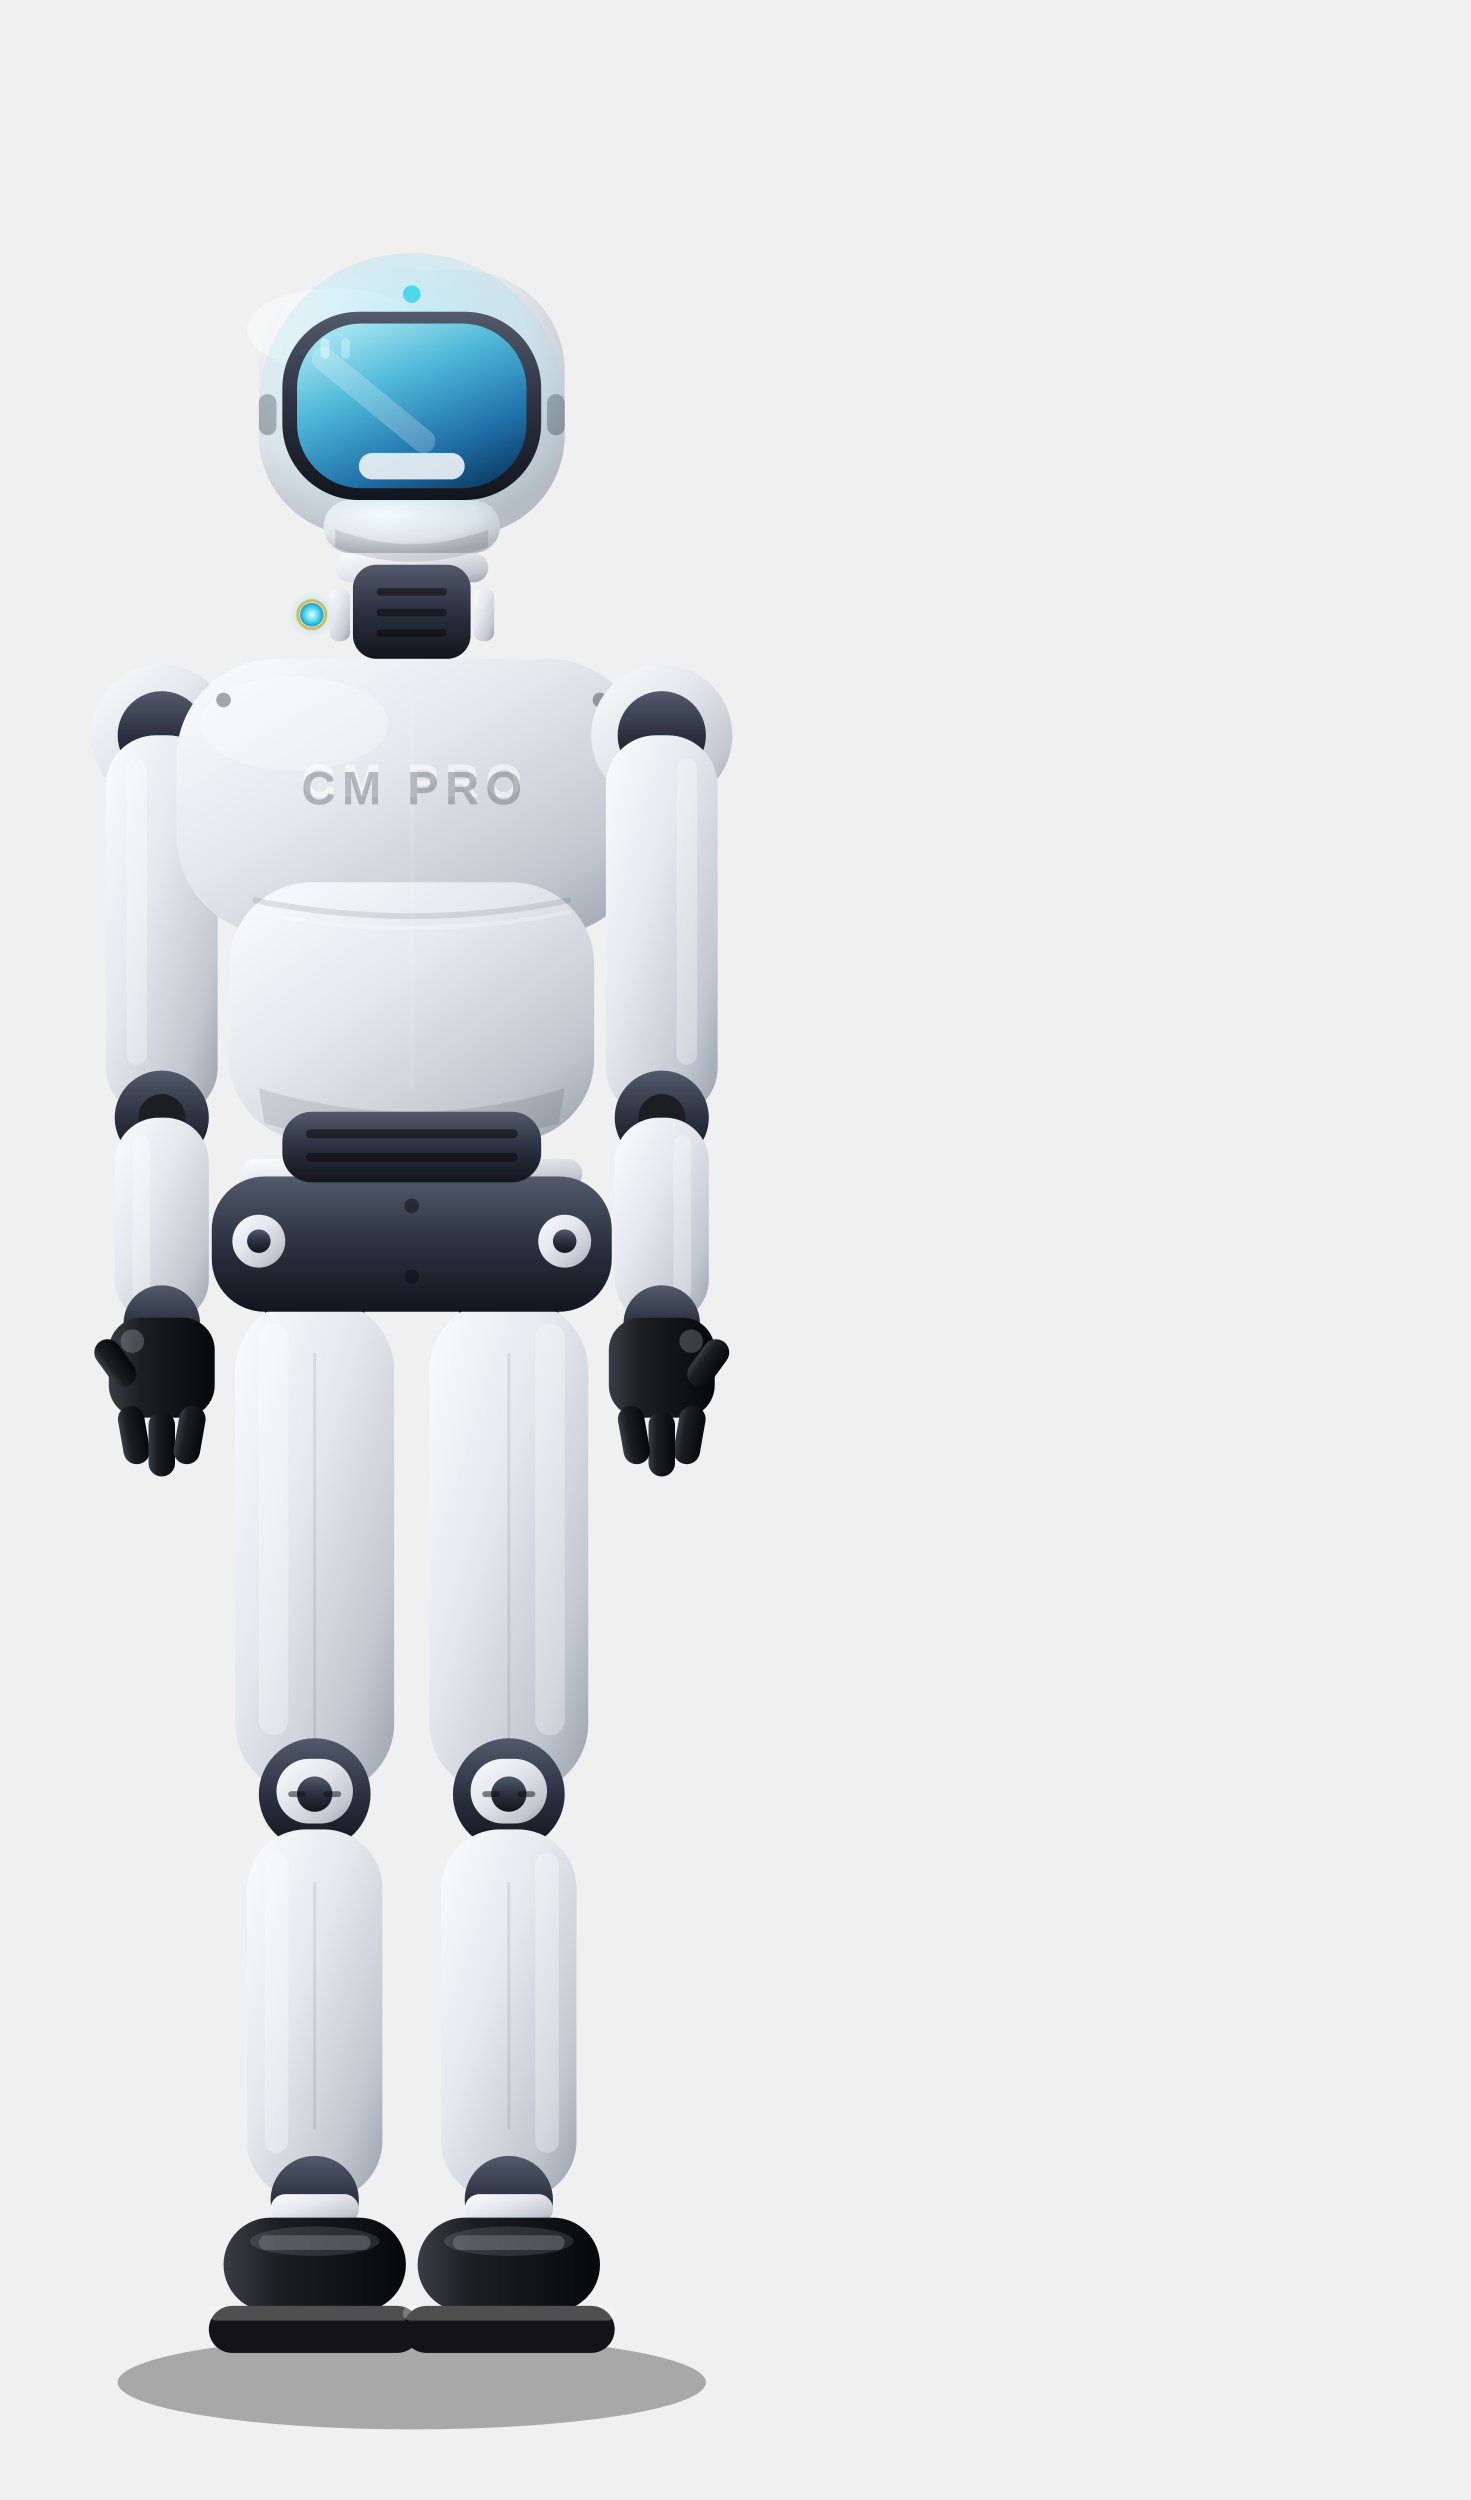
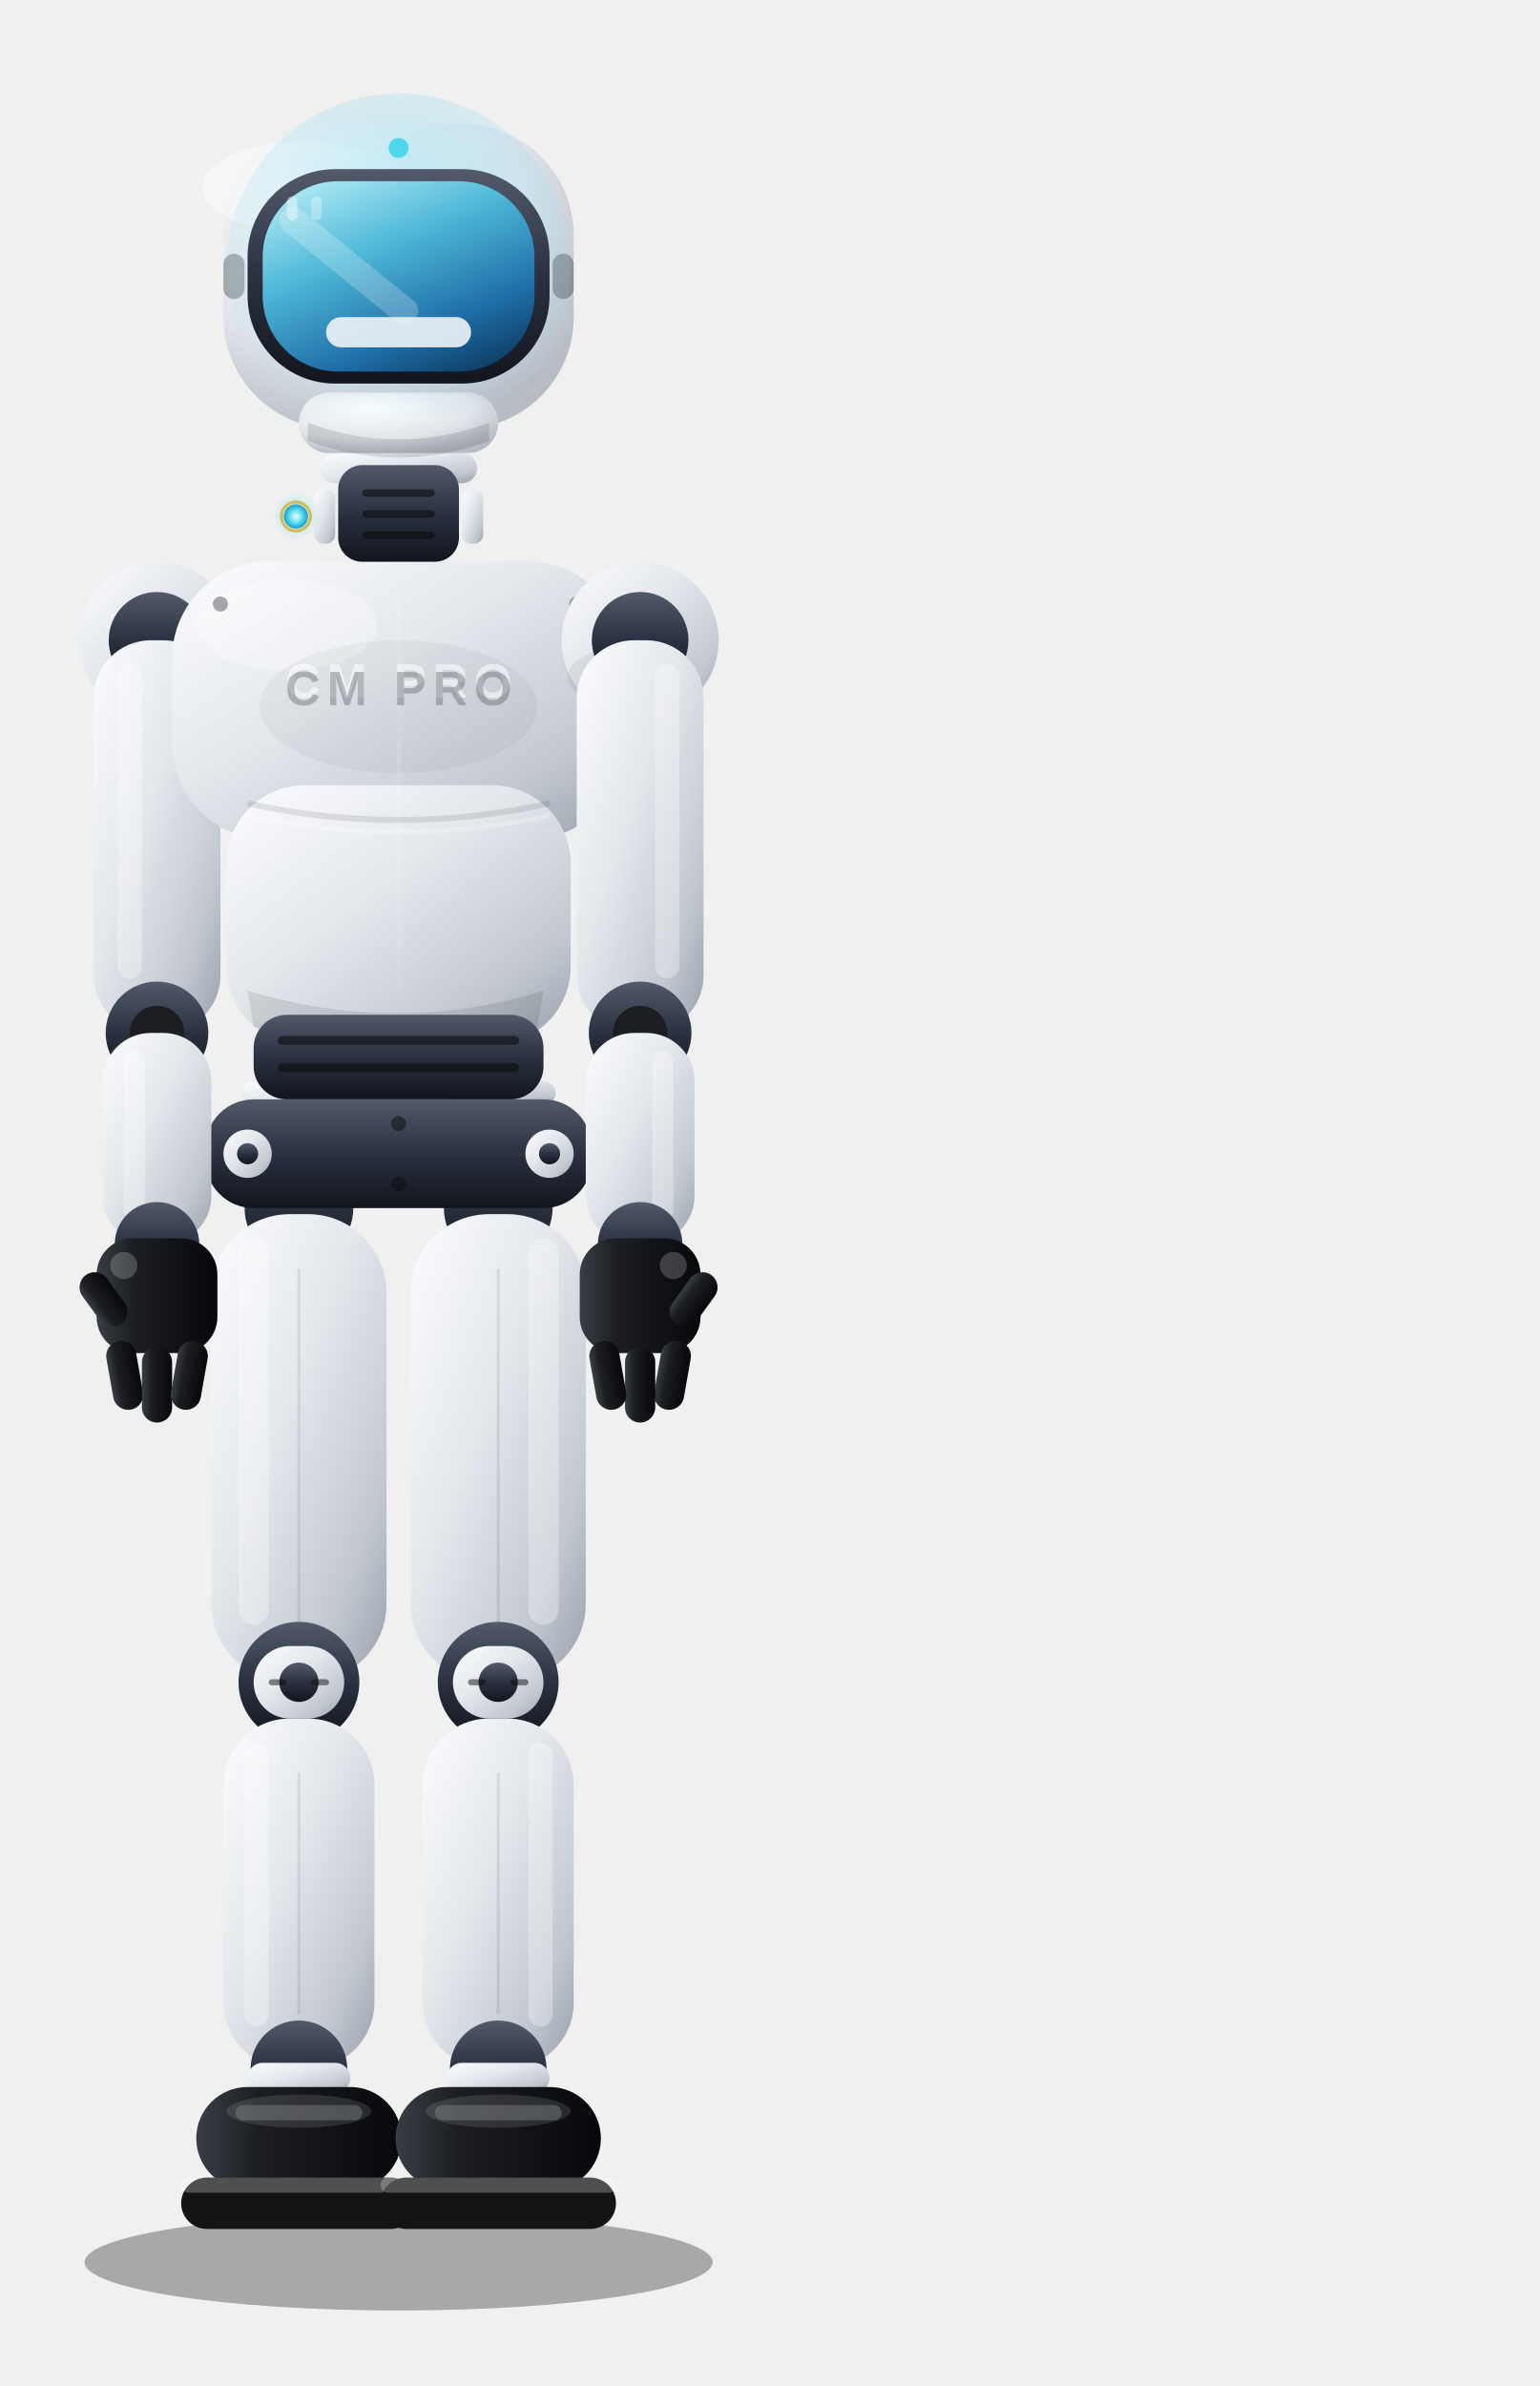
- <svg xmlns="http://www.w3.org/2000/svg" viewBox="100 -50 500 850" width="500" height="850">
+ <svg xmlns="http://www.w3.org/2000/svg" viewBox="108 -12 510 790" width="100%" height="100%">
  <defs>
    <radialGradient id="headShellGrad" cx="36%" cy="26%" r="78%">
      <stop offset="0%" stop-color="#ffffff" />
      <stop offset="65%" stop-color="#e2e5ea" />
      <stop offset="100%" stop-color="#b7bcc4" />
    </radialGradient>
    <linearGradient id="bodyGrad" x1="0%" y1="0%" x2="100%" y2="100%">
      <stop offset="0%" stop-color="#fbfcfe" />
      <stop offset="42%" stop-color="#e4e7ec" />
      <stop offset="78%" stop-color="#c3c8d0" />
      <stop offset="100%" stop-color="#98a0ab" />
    </linearGradient>
    <linearGradient id="jointGrad" x1="0%" y1="0%" x2="0%" y2="100%">
      <stop offset="0%" stop-color="#525a6b" />
      <stop offset="50%" stop-color="#2b3140" />
      <stop offset="100%" stop-color="#12151d" />
    </linearGradient>
    <linearGradient id="visorGrad" x1="20%" y1="0%" x2="80%" y2="100%">
      <stop offset="0%" stop-color="#a9e6f2" />
      <stop offset="35%" stop-color="#4fb8d8" />
      <stop offset="75%" stop-color="#1f6fa8" />
      <stop offset="100%" stop-color="#0e3f68" />
    </linearGradient>
    <radialGradient id="visorHalo" cx="50%" cy="35%" r="65%">
      <stop offset="0%" stop-color="#7fd8ef" stop-opacity="0.5" />
      <stop offset="70%" stop-color="#7fd8ef" stop-opacity="0.15" />
      <stop offset="100%" stop-color="#7fd8ef" stop-opacity="0" />
    </radialGradient>
    <linearGradient id="blackLimbs" x1="0%" y1="0%" x2="100%" y2="0%">
      <stop offset="0%" stop-color="#3a3d44" />
      <stop offset="30%" stop-color="#1c1e22" />
      <stop offset="100%" stop-color="#07080a" />
    </linearGradient>
    <radialGradient id="statusCore" cx="50%" cy="50%" r="50%">
      <stop offset="0%" stop-color="#eafeff" />
      <stop offset="60%" stop-color="#4fd8ec" />
      <stop offset="100%" stop-color="#1c9cbf" />
    </radialGradient>
    <radialGradient id="statusGlow" cx="50%" cy="50%" r="50%">
      <stop offset="0%" stop-color="#4fd8ec" stop-opacity="0.55" />
      <stop offset="60%" stop-color="#4fd8ec" stop-opacity="0.2" />
      <stop offset="100%" stop-color="#4fd8ec" stop-opacity="0" />
    </radialGradient>
    <style>

      /* ============ ANIMATION KEYFRAMES ============
-          None of these animate `filter`. Amplitudes are kept small
-          throughout so nothing visibly separates at a joint seam, and
-          the wave's shoulder swing raises the arm diagonally (forearm rises
-          to roughly head height) rather than a full overhead swing —
-          natural-looking and far cheaper on canvas space. */
+          None of these animate `filter`. Idle amplitudes stay small so
+          nothing visibly separates at a joint seam; the wave's elbow
+          bend is deliberately larger than idle amplitudes so the arm
+          reads as a jointed limb rather than one straight segment when
+          raised. */

      @keyframes float-body {
        0%, 100% { transform: translateY(0px); }
-         50%      { transform: translateY(-5px); }
+         50%      { transform: translateY(-4px); }
      }
      @keyframes idle-head-look {
        0%, 100% { transform: rotate(-3deg); }
        30%      { transform: rotate(2deg); }
        60%      { transform: rotate(4deg); }
        80%      { transform: rotate(-1deg); }
      }
      @keyframes visor-blink {
        0%, 90%, 100% { opacity: 1; }
        94% { opacity: 0.5; }
        97% { opacity: 1; }
      }
      @keyframes neck-status-pulse {
        0%, 100% { opacity: 0.9; transform: scale(1); }
        50%      { opacity: 0.45; transform: scale(1.2); }
      }
      @keyframes right-arm-greet-cycle {
-         /* Rests hanging at the side for most of the cycle, then raises
-            diagonally up-and-out to roughly head height (like a real
-            wave — NOT a full 90deg horizontal reach, which pushed the
-            hand far off to the side and needed a much wider canvas for
-            no visual benefit), then returns. */
+         /* Rests hanging at the side for most of the cycle, then the
+            shoulder raises the upper arm out to the side — a smaller
+            swing than a straight-arm wave needs, because the elbow
+            (below) folds the forearm back up toward the head rather
+            than the whole arm extending straight out. That combination
+            reads as a natural bent-elbow wave AND needs much less
+            canvas than swinging one straight segment through the same
+            arc would. */
        0%, 55%  { transform: rotate(0deg); }
-         66%      { transform: rotate(-132deg); }
-         84%      { transform: rotate(-132deg); }
+         66%      { transform: rotate(-78deg); }
+         84%      { transform: rotate(-78deg); }
        100%     { transform: rotate(0deg); }
      }
      @keyframes right-forearm-wag-cycle {
-         0%, 60%   { transform: rotate(0deg); }
-         66%       { transform: rotate(-26deg); }
-         71%       { transform: rotate(-6deg); }
-         76%       { transform: rotate(-28deg); }
-         81%       { transform: rotate(-6deg); }
-         86%       { transform: rotate(-20deg); }
-         92%, 100% { transform: rotate(0deg); }
+         /* Folds sharply at the elbow once the upper arm is raised and
+            HOLDS the fold steady (no oscillation — the actual "waving"
+            motion comes entirely from the wrist/hand flutter below, not
+            from swinging the elbow back and forth). Its 0/66/84/100%
+            breakpoints deliberately MATCH right-arm-greet-cycle's own —
+            an earlier version returned the elbow to straight on a
+            shorter/different window than the shoulder's return, which
+            (measured empirically) briefly recreated a near-straight arm
+            at a still-raised shoulder angle every cycle, right when the
+            wave was lowering, no matter how the peak angles themselves
+            were tuned. Keeping both animations on identical timing
+            windows is what actually fixed it. */
+         0%, 55%  { transform: rotate(0deg); }
+         66%, 84% { transform: rotate(-50deg); }
+         100%     { transform: rotate(0deg); }
      }
      @keyframes right-hand-flutter-cycle {
-         0%, 62%   { transform: rotate(0deg); }
-         68%       { transform: rotate(12deg); }
-         74%       { transform: rotate(-9deg); }
-         80%       { transform: rotate(12deg); }
+         0%, 55%   { transform: rotate(0deg); }
+         68%       { transform: rotate(14deg); }
+         74%       { transform: rotate(-10deg); }
+         80%       { transform: rotate(14deg); }
        88%, 100% { transform: rotate(0deg); }
      }
      @keyframes idle-arm-sway {
        0%, 100% { transform: rotate(0deg); }
        25%      { transform: rotate(-2.5deg); }
        50%      { transform: rotate(1deg); }
        75%      { transform: rotate(-1.5deg); }
      }
      @keyframes idle-hand-flex {
        0%, 100% { transform: rotate(0deg) scale(1); }
        50%      { transform: rotate(5deg) scale(1.04); }
      }
      @keyframes idle-foot-rock {
+         /* Feet stay close to stable — this is deliberately smaller
+            than the other idle amplitudes. */
        0%, 100% { transform: rotate(0deg); }
-         50%      { transform: rotate(2.5deg); }
+         50%      { transform: rotate(1.5deg); }
      }
      @keyframes floor-shadow {
        0%, 100% { transform: scale(1); opacity: 0.3; }
-         50%      { transform: scale(0.95); opacity: 0.23; }
+         50%      { transform: scale(0.96); opacity: 0.24; }
      }

      /* ============ ANIMATION ASSIGNMENTS ============
         transform-origin values match each part's actual joint/pivot
         point in the markup below — if you move a part, update the
         matching transform-origin here too. */

-       .anim-body { animation: float-body 4s ease-in-out infinite; transform-origin: 240px 760px; }
+       .anim-body { animation: float-body 4s ease-in-out infinite; transform-origin: 240px 737px; }
      .anim-head { animation: idle-head-look 5.5s ease-in-out infinite; transform-origin: 240px 168px; }
      .anim-visor { animation: visor-blink 4.5s ease-in-out infinite; }
      .anim-neck-status { animation: neck-status-pulse 2.4s ease-in-out infinite; transform-origin: center; }

-       .anim-right-arm { animation: right-arm-greet-cycle 7s ease-in-out infinite; transform-origin: 325px 200px; }
-       .anim-right-forearm { animation: right-forearm-wag-cycle 7s ease-in-out infinite; transform-origin: 325px 330px; }
-       .anim-right-hand { animation: right-hand-flutter-cycle 7s ease-in-out infinite; transform-origin: 325px 400px; }
- 
-       .anim-left-arm { animation: idle-arm-sway 3.4s ease-in-out infinite; transform-origin: 155px 200px; }
-       .anim-left-hand-flex { animation: idle-hand-flex 2.2s ease-in-out infinite; transform-origin: 155px 415px; }
-       .anim-right-hand-flex { animation: idle-hand-flex 2.4s ease-in-out infinite 0.4s; transform-origin: 325px 415px; }
- 
-       .anim-foot-left { animation: idle-foot-rock 2.8s ease-in-out infinite; transform-origin: 207px 698px; }
-       .anim-foot-right { animation: idle-foot-rock 2.8s ease-in-out infinite 1.4s; transform-origin: 273px 698px; }
- 
-       .anim-shadow { animation: floor-shadow 4s ease-in-out infinite; transform-origin: 240px 760px; }
+       .anim-right-arm { animation: right-arm-greet-cycle 7s ease-in-out infinite; transform-origin: 320px 200px; }
+       .anim-right-forearm { animation: right-forearm-wag-cycle 7s ease-in-out infinite; transform-origin: 320px 330px; }
+       .anim-right-hand { animation: right-hand-flutter-cycle 7s ease-in-out infinite; transform-origin: 320px 400px; }
+ 
+       .anim-left-arm { animation: idle-arm-sway 3.4s ease-in-out infinite; transform-origin: 160px 200px; }
+       .anim-left-hand-flex { animation: idle-hand-flex 2.2s ease-in-out infinite; transform-origin: 160px 417px; }
+       .anim-right-hand-flex { animation: idle-hand-flex 2.4s ease-in-out infinite 0.4s; transform-origin: 320px 417px; }
+ 
+       .anim-foot-left { animation: idle-foot-rock 2.8s ease-in-out infinite; transform-origin: 207px 673px; }
+       .anim-foot-right { animation: idle-foot-rock 2.8s ease-in-out infinite 1.4s; transform-origin: 273px 673px; }
+ 
+       .anim-shadow { animation: floor-shadow 4s ease-in-out infinite; transform-origin: 240px 737px; }
    </style>
  </defs>
  <g id="cm-pro-robot">
    <g id="shadow">
-       <ellipse class="anim-shadow" cx="240" cy="760" rx="100" ry="16" fill="#000000" opacity="0.3" />
+       <ellipse class="anim-shadow" cx="240" cy="737" rx="104" ry="16" fill="#000000" opacity="0.3" />
    </g>
    <g id="body" class="anim-body">
      <g id="left-leg">
-         <circle id="left-hip-joint" cx="207" cy="390" r="18" fill="url(#jointGrad)" />
-         <rect id="left-thigh" x="180" y="392" width="54" height="168" rx="24" fill="url(#bodyGrad)" />
-         <rect x="188" y="400" width="10" height="140" rx="5" fill="#ffffff" opacity="0.3" />
-         <path d="M 207 410 L 207 550" stroke="#000000" stroke-width="1" opacity="0.08" />
+         <circle id="left-hip-joint" cx="207" cy="388" r="18" fill="url(#jointGrad)" />
+         <rect id="left-thigh" x="178" y="390" width="58" height="155" rx="26" fill="url(#bodyGrad)" />
+         <rect x="187" y="398" width="10" height="128" rx="5" fill="#ffffff" opacity="0.3" />
+         <path d="M 207 408 L 207 536" stroke="#000000" stroke-width="1" opacity="0.08" />
        <g id="left-knee">
-           <circle cx="207" cy="560" r="19" fill="url(#jointGrad)" />
-           <rect x="194" y="548" width="26" height="22" rx="11" fill="url(#bodyGrad)" />
-           <circle cx="207" cy="560" r="6" fill="url(#jointGrad)" />
-           <rect x="198" y="559" width="6" height="2" rx="1" fill="#0b0c0e" opacity="0.5" />
-           <rect x="210" y="559" width="6" height="2" rx="1" fill="#0b0c0e" opacity="0.5" />
-         </g>
-         <rect id="left-shin" x="184" y="572" width="46" height="126" rx="20" fill="url(#bodyGrad)" />
-         <rect x="190" y="580" width="8" height="102" rx="4" fill="#ffffff" opacity="0.3" />
-         <path d="M 207 590 L 207 674" stroke="#000000" stroke-width="1" opacity="0.08" />
-         <circle id="left-ankle" cx="207" cy="698" r="15" fill="url(#jointGrad)" />
+           <circle cx="207" cy="545" r="20" fill="url(#jointGrad)" />
+           <rect x="192" y="533" width="30" height="24" rx="12" fill="url(#bodyGrad)" />
+           <circle cx="207" cy="545" r="6.5" fill="url(#jointGrad)" />
+           <rect x="197" y="544" width="6" height="2" rx="1" fill="#0b0c0e" opacity="0.5" />
+           <rect x="211" y="544" width="6" height="2" rx="1" fill="#0b0c0e" opacity="0.5" />
+         </g>
+         <rect id="left-shin" x="182" y="557" width="50" height="116" rx="22" fill="url(#bodyGrad)" />
+         <rect x="189" y="565" width="8" height="94" rx="4" fill="#ffffff" opacity="0.3" />
+         <path d="M 207 575 L 207 655" stroke="#000000" stroke-width="1" opacity="0.08" />
+         <circle id="left-ankle" cx="207" cy="673" r="16" fill="url(#jointGrad)" />
        <g id="left-foot" class="anim-foot-left">
-           <rect x="192" y="696" width="30" height="10" rx="5" fill="url(#bodyGrad)" />
-           <rect x="176" y="704" width="62" height="32" rx="16" fill="url(#blackLimbs)" />
-           <rect x="188" y="710" width="38" height="5" rx="2.5" fill="#7a7f88" opacity="0.4" />
-           <rect x="171" y="734" width="72" height="16" rx="8" fill="#141416" />
-           <rect x="171" y="734" width="72" height="5" rx="2.5" fill="#ffffff" opacity="0.25" />
-           <ellipse cx="207" cy="712" rx="22" ry="5" fill="#ffffff" opacity="0.12" />
+           <rect x="190" y="671" width="34" height="10" rx="5" fill="url(#bodyGrad)" />
+           <rect x="173" y="679" width="68" height="34" rx="17" fill="url(#blackLimbs)" />
+           <rect x="186" y="685" width="42" height="5" rx="2.5" fill="#7a7f88" opacity="0.4" />
+           <rect x="168" y="709" width="78" height="17" rx="8.5" fill="#141416" />
+           <rect x="168" y="709" width="78" height="5" rx="2.5" fill="#ffffff" opacity="0.25" />
+           <ellipse cx="207" cy="687" rx="24" ry="5.5" fill="#ffffff" opacity="0.12" />
        </g>
      </g>
      <g id="right-leg">
-         <circle id="right-hip-joint" cx="273" cy="390" r="18" fill="url(#jointGrad)" />
-         <rect id="right-thigh" x="246" y="392" width="54" height="168" rx="24" fill="url(#bodyGrad)" />
-         <rect x="282" y="400" width="10" height="140" rx="5" fill="#ffffff" opacity="0.3" />
-         <path d="M 273 410 L 273 550" stroke="#000000" stroke-width="1" opacity="0.08" />
+         <circle id="right-hip-joint" cx="273" cy="388" r="18" fill="url(#jointGrad)" />
+         <rect id="right-thigh" x="244" y="390" width="58" height="155" rx="26" fill="url(#bodyGrad)" />
+         <rect x="283" y="398" width="10" height="128" rx="5" fill="#ffffff" opacity="0.3" />
+         <path d="M 273 408 L 273 536" stroke="#000000" stroke-width="1" opacity="0.08" />
        <g id="right-knee">
-           <circle cx="273" cy="560" r="19" fill="url(#jointGrad)" />
-           <rect x="260" y="548" width="26" height="22" rx="11" fill="url(#bodyGrad)" />
-           <circle cx="273" cy="560" r="6" fill="url(#jointGrad)" />
-           <rect x="264" y="559" width="6" height="2" rx="1" fill="#0b0c0e" opacity="0.5" />
-           <rect x="276" y="559" width="6" height="2" rx="1" fill="#0b0c0e" opacity="0.5" />
-         </g>
-         <rect id="right-shin" x="250" y="572" width="46" height="126" rx="20" fill="url(#bodyGrad)" />
-         <rect x="282" y="580" width="8" height="102" rx="4" fill="#ffffff" opacity="0.3" />
-         <path d="M 273 590 L 273 674" stroke="#000000" stroke-width="1" opacity="0.08" />
-         <circle id="right-ankle" cx="273" cy="698" r="15" fill="url(#jointGrad)" />
+           <circle cx="273" cy="545" r="20" fill="url(#jointGrad)" />
+           <rect x="258" y="533" width="30" height="24" rx="12" fill="url(#bodyGrad)" />
+           <circle cx="273" cy="545" r="6.5" fill="url(#jointGrad)" />
+           <rect x="263" y="544" width="6" height="2" rx="1" fill="#0b0c0e" opacity="0.5" />
+           <rect x="277" y="544" width="6" height="2" rx="1" fill="#0b0c0e" opacity="0.5" />
+         </g>
+         <rect id="right-shin" x="248" y="557" width="50" height="116" rx="22" fill="url(#bodyGrad)" />
+         <rect x="283" y="565" width="8" height="94" rx="4" fill="#ffffff" opacity="0.3" />
+         <path d="M 273 575 L 273 655" stroke="#000000" stroke-width="1" opacity="0.08" />
+         <circle id="right-ankle" cx="273" cy="673" r="16" fill="url(#jointGrad)" />
        <g id="right-foot" class="anim-foot-right">
-           <rect x="258" y="696" width="30" height="10" rx="5" fill="url(#bodyGrad)" />
-           <rect x="242" y="704" width="62" height="32" rx="16" fill="url(#blackLimbs)" />
-           <rect x="254" y="710" width="38" height="5" rx="2.5" fill="#7a7f88" opacity="0.4" />
-           <rect x="237" y="734" width="72" height="16" rx="8" fill="#141416" />
-           <rect x="237" y="734" width="72" height="5" rx="2.5" fill="#ffffff" opacity="0.25" />
-           <ellipse cx="273" cy="712" rx="22" ry="5" fill="#ffffff" opacity="0.12" />
+           <rect x="256" y="671" width="34" height="10" rx="5" fill="url(#bodyGrad)" />
+           <rect x="239" y="679" width="68" height="34" rx="17" fill="url(#blackLimbs)" />
+           <rect x="252" y="685" width="42" height="5" rx="2.5" fill="#7a7f88" opacity="0.4" />
+           <rect x="234" y="709" width="78" height="17" rx="8.5" fill="#141416" />
+           <rect x="234" y="709" width="78" height="5" rx="2.5" fill="#ffffff" opacity="0.25" />
+           <ellipse cx="273" cy="687" rx="24" ry="5.5" fill="#ffffff" opacity="0.12" />
        </g>
      </g>
      <g id="hip">
-         <rect x="182" y="344" width="116" height="10" rx="5" fill="url(#bodyGrad)" />
-         <rect x="172" y="350" width="136" height="46" rx="18" fill="url(#jointGrad)" />
-         <circle cx="188" cy="372" r="9" fill="url(#bodyGrad)" />
-         <circle cx="188" cy="372" r="4" fill="url(#jointGrad)" />
-         <circle cx="292" cy="372" r="9" fill="url(#bodyGrad)" />
-         <circle cx="292" cy="372" r="4" fill="url(#jointGrad)" />
+         <rect x="188" y="346" width="104" height="8" rx="4" fill="url(#bodyGrad)" />
+         <rect x="176" y="352" width="128" height="36" rx="16" fill="url(#jointGrad)" />
+         <circle cx="190" cy="370" r="8" fill="url(#bodyGrad)" />
+         <circle cx="190" cy="370" r="3.5" fill="url(#jointGrad)" />
+         <circle cx="290" cy="370" r="8" fill="url(#bodyGrad)" />
+         <circle cx="290" cy="370" r="3.5" fill="url(#jointGrad)" />
        <circle cx="240" cy="360" r="2.5" fill="#0b0c0e" opacity="0.5" />
-         <circle cx="240" cy="384" r="2.5" fill="#0b0c0e" opacity="0.5" />
+         <circle cx="240" cy="380" r="2.5" fill="#0b0c0e" opacity="0.5" />
      </g>
      <g id="left-arm" class="anim-left-arm">
-         <circle id="left-shoulder" cx="155" cy="200" r="24" fill="url(#bodyGrad)" />
-         <circle cx="155" cy="200" r="15" fill="url(#jointGrad)" />
-         <rect id="left-upper-arm" x="136" y="200" width="38" height="130" rx="17" fill="url(#bodyGrad)" />
-         <rect x="143" y="208" width="7" height="104" rx="3.5" fill="#ffffff" opacity="0.3" />
+         <circle id="left-shoulder" cx="160" cy="200" r="26" fill="url(#bodyGrad)" />
+         <ellipse cx="164" cy="212" rx="20" ry="10" fill="#000000" opacity="0.06" />
+         <circle cx="160" cy="200" r="16" fill="url(#jointGrad)" />
+         <rect id="left-upper-arm" x="139" y="200" width="42" height="130" rx="19" fill="url(#bodyGrad)" />
+         <rect x="147" y="208" width="8" height="104" rx="4" fill="#ffffff" opacity="0.3" />
        <g id="left-elbow">
-           <circle cx="155" cy="330" r="16" fill="url(#jointGrad)" />
-           <circle cx="155" cy="330" r="8" fill="#1c1e22" />
-           <rect id="left-forearm" x="139" y="330" width="32" height="70" rx="15" fill="url(#bodyGrad)" />
-           <rect x="145" y="336" width="6" height="56" rx="3" fill="#ffffff" opacity="0.3" />
+           <circle cx="160" cy="330" r="17" fill="url(#jointGrad)" />
+           <circle cx="160" cy="330" r="9" fill="#1c1e22" />
+           <rect id="left-forearm" x="142" y="330" width="36" height="70" rx="16" fill="url(#bodyGrad)" />
+           <rect x="149" y="336" width="7" height="56" rx="3.5" fill="#ffffff" opacity="0.3" />
          <g id="left-wrist">
-             <circle cx="155" cy="400" r="13" fill="url(#jointGrad)" />
+             <circle cx="160" cy="400" r="14" fill="url(#jointGrad)" />
            <g id="left-hand" class="anim-left-hand-flex">
-               <rect x="137" y="398" width="36" height="34" rx="11" fill="url(#blackLimbs)" />
-               <circle cx="145" cy="406" r="4" fill="#ffffff" opacity="0.2" />
-               <rect x="140" y="428" width="9" height="20" rx="4.5" fill="url(#blackLimbs)" transform="rotate(-10 144.5 432)" />
-               <rect x="150.5" y="430" width="9" height="22" rx="4.5" fill="url(#blackLimbs)" />
-               <rect x="161" y="428" width="9" height="20" rx="4.5" fill="url(#blackLimbs)" transform="rotate(10 165.5 432)" />
-               <rect x="130" y="406" width="9" height="18" rx="4.5" fill="url(#blackLimbs)" transform="rotate(-36 134.5 407)" />
+               <rect x="140" y="398" width="40" height="38" rx="12" fill="url(#blackLimbs)" />
+               <circle cx="149" cy="407" r="4.5" fill="#ffffff" opacity="0.2" />
+               <rect x="143" y="432" width="10" height="23" rx="5" fill="url(#blackLimbs)" transform="rotate(-10 148 436)" />
+               <rect x="155" y="434" width="10" height="25" rx="5" fill="url(#blackLimbs)" />
+               <rect x="167" y="432" width="10" height="23" rx="5" fill="url(#blackLimbs)" transform="rotate(10 172 436)" />
+               <rect x="132" y="410" width="10" height="20" rx="5" fill="url(#blackLimbs)" transform="rotate(-36 137 411)" />
            </g>
          </g>
        </g>
      </g>
      <g id="torso">
-         <rect id="chest-panel" x="160" y="174" width="160" height="94" rx="34" fill="url(#bodyGrad)" />
-         <rect id="ab-panel" x="178" y="250" width="124" height="88" rx="28" fill="url(#bodyGrad)" />
-         <path d="M 186 256 Q 240 267 294 256" fill="none" stroke="#000000" stroke-width="2" opacity="0.1" />
-         <path d="M 186 260 Q 240 271 294 260" fill="none" stroke="#ffffff" stroke-width="1.5" opacity="0.25" />
-         <ellipse cx="200" cy="196" rx="32" ry="16" fill="#ffffff" opacity="0.28" />
-         <path d="M 188 320 Q 240 336 292 320 L 290 332 Q 240 346 190 332 Z" fill="#000000" opacity="0.1" />
-         <path d="M 240 184 L 240 320" stroke="#ffffff" stroke-width="1.5" opacity="0.1" />
-         <circle cx="176" cy="188" r="2.5" fill="#0b0c0e" opacity="0.35" />
-         <circle cx="304" cy="188" r="2.5" fill="#0b0c0e" opacity="0.35" />
-         <text x="240" y="221" font-family="'Segoe UI', Arial, sans-serif" font-size="16" font-weight="800" fill="#ffffff" fill-opacity="0.55" text-anchor="middle" letter-spacing="2.2">CM PRO</text>
-         <text x="240" y="223.5" font-family="'Segoe UI', Arial, sans-serif" font-size="16" font-weight="800" fill="#5b6068" fill-opacity="0.4" text-anchor="middle" letter-spacing="2.2">CM PRO</text>
+         <rect id="chest-panel" x="165" y="174" width="150" height="92" rx="32" fill="url(#bodyGrad)" />
+         <rect id="ab-panel" x="183" y="248" width="114" height="86" rx="26" fill="url(#bodyGrad)" />
+         <path d="M 190 254 Q 240 265 290 254" fill="none" stroke="#000000" stroke-width="2" opacity="0.1" />
+         <path d="M 190 258 Q 240 269 290 258" fill="none" stroke="#ffffff" stroke-width="1.5" opacity="0.25" />
+         <ellipse cx="203" cy="195" rx="30" ry="15" fill="#ffffff" opacity="0.28" />
+         <ellipse cx="240" cy="222" rx="46" ry="22" fill="#000000" opacity="0.04" />
+         <path d="M 190 316 Q 240 331 288 316 L 286 328 Q 240 342 192 328 Z" fill="#000000" opacity="0.1" />
+         <path d="M 240 184 L 240 316" stroke="#ffffff" stroke-width="1.5" opacity="0.1" />
+         <circle cx="181" cy="188" r="2.5" fill="#0b0c0e" opacity="0.35" />
+         <circle cx="299" cy="188" r="2.5" fill="#0b0c0e" opacity="0.35" />
+         <text x="240" y="219" font-family="'Segoe UI', Arial, sans-serif" font-size="16" font-weight="800" fill="#ffffff" fill-opacity="0.55" text-anchor="middle" letter-spacing="2.2">CM PRO</text>
+         <text x="240" y="221.5" font-family="'Segoe UI', Arial, sans-serif" font-size="16" font-weight="800" fill="#5b6068" fill-opacity="0.4" text-anchor="middle" letter-spacing="2.2">CM PRO</text>
      </g>
      <g id="waist-joint">
-         <rect x="196" y="328" width="88" height="24" rx="10" fill="url(#jointGrad)" />
-         <rect x="204" y="334" width="72" height="3" rx="1.5" fill="#0b0c0e" opacity="0.6" />
-         <rect x="204" y="342" width="72" height="3" rx="1.5" fill="#0b0c0e" opacity="0.6" />
+         <rect x="192" y="324" width="96" height="28" rx="11" fill="url(#jointGrad)" />
+         <rect x="200" y="331" width="80" height="3" rx="1.5" fill="#0b0c0e" opacity="0.6" />
+         <rect x="200" y="340" width="80" height="3" rx="1.5" fill="#0b0c0e" opacity="0.6" />
      </g>
      <g id="neck">
        <rect x="214" y="138" width="52" height="10" rx="5" fill="url(#bodyGrad)" />
        <rect x="220" y="142" width="40" height="32" rx="8" fill="url(#jointGrad)" />
        <rect x="228" y="150" width="24" height="2.5" rx="1.25" fill="#0b0c0e" opacity="0.6" />
        <rect x="228" y="157" width="24" height="2.5" rx="1.25" fill="#0b0c0e" opacity="0.6" />
        <rect x="228" y="164" width="24" height="2.5" rx="1.25" fill="#0b0c0e" opacity="0.6" />
        <rect x="212" y="150" width="7" height="18" rx="3" fill="url(#bodyGrad)" />
        <rect x="261" y="150" width="7" height="18" rx="3" fill="url(#bodyGrad)" />
        <circle cx="206" cy="159" r="8" fill="url(#statusGlow)" />
        <circle class="anim-neck-status" cx="206" cy="159" r="4" fill="url(#statusCore)" />
        <circle cx="206" cy="159" r="4.8" fill="none" stroke="#D4AF37" stroke-width="1" opacity="0.8" />
      </g>
      <g id="head" class="anim-head">
-         <rect x="188" y="42" width="104" height="90" rx="34" fill="url(#headShellGrad)" />
-         <rect x="210" y="120" width="60" height="18" rx="9" fill="url(#headShellGrad)" />
-         <ellipse cx="214" cy="62" rx="30" ry="14" fill="#ffffff" opacity="0.4" />
-         <path d="M 214 130 Q 240 140 266 130 L 266 136 Q 240 146 214 136 Z" fill="#000000" opacity="0.12" />
-         <rect x="188" y="84" width="6" height="14" rx="3" fill="#0b0c0e" opacity="0.3" />
-         <rect x="286" y="84" width="6" height="14" rx="3" fill="#0b0c0e" opacity="0.3" />
+         <rect x="182" y="29" width="116" height="101" rx="37" fill="url(#headShellGrad)" />
+         <rect x="207" y="118" width="66" height="20" rx="10" fill="url(#headShellGrad)" />
+         <ellipse cx="208" cy="50" rx="33" ry="15" fill="#ffffff" opacity="0.4" />
+         <path d="M 210 128 Q 240 139 270 128 L 270 134 Q 240 145 210 134 Z" fill="#000000" opacity="0.12" />
+         <rect x="182" y="72" width="7" height="15" rx="3.5" fill="#0b0c0e" opacity="0.3" />
+         <rect x="291" y="72" width="7" height="15" rx="3.5" fill="#0b0c0e" opacity="0.3" />
        <g id="face" class="anim-visor">
-           <circle cx="240" cy="88" r="52" fill="url(#visorHalo)" />
-           <rect x="196" y="56" width="88" height="64" rx="26" fill="url(#jointGrad)" />
-           <rect x="201" y="60" width="78" height="56" rx="22" fill="url(#visorGrad)" />
-           <path d="M 210 72 L 244 100" stroke="#ffffff" stroke-width="8" stroke-linecap="round" opacity="0.22" />
-           <rect x="209" y="65" width="3" height="7" rx="1.5" fill="#ffffff" opacity="0.4" />
-           <rect x="216" y="65" width="3" height="7" rx="1.5" fill="#ffffff" opacity="0.3" />
-           <rect x="222" y="104" width="36" height="9" rx="4.5" fill="#eef3f6" opacity="0.9" />
-         </g>
-         <circle cx="240" cy="50" r="3" fill="#4fd8ec" />
+           <circle cx="240" cy="76" r="57" fill="url(#visorHalo)" />
+           <rect x="190" y="44" width="100" height="71" rx="29" fill="url(#jointGrad)" />
+           <rect x="195" y="48" width="90" height="63" rx="25" fill="url(#visorGrad)" />
+           <path d="M 205 61 L 242 91" stroke="#ffffff" stroke-width="9" stroke-linecap="round" opacity="0.22" />
+           <rect x="203" y="53" width="3.5" height="8" rx="1.75" fill="#ffffff" opacity="0.4" />
+           <rect x="211" y="53" width="3.5" height="8" rx="1.75" fill="#ffffff" opacity="0.3" />
+           <rect x="216" y="93" width="48" height="10" rx="5" fill="#eef3f6" opacity="0.9" />
+         </g>
+         <circle cx="240" cy="37" r="3.3" fill="#4fd8ec" />
      </g>
      <g id="right-arm" class="anim-right-arm">
-         <circle id="right-shoulder" cx="325" cy="200" r="24" fill="url(#bodyGrad)" />
-         <circle cx="325" cy="200" r="15" fill="url(#jointGrad)" />
-         <rect id="right-upper-arm" x="306" y="200" width="38" height="130" rx="17" fill="url(#bodyGrad)" />
-         <rect x="330" y="208" width="7" height="104" rx="3.5" fill="#ffffff" opacity="0.3" />
+         <circle id="right-shoulder" cx="320" cy="200" r="26" fill="url(#bodyGrad)" />
+         <ellipse cx="316" cy="212" rx="20" ry="10" fill="#000000" opacity="0.06" />
+         <circle cx="320" cy="200" r="16" fill="url(#jointGrad)" />
+         <rect id="right-upper-arm" x="299" y="200" width="42" height="130" rx="19" fill="url(#bodyGrad)" />
+         <rect x="325" y="208" width="8" height="104" rx="4" fill="#ffffff" opacity="0.3" />
        <g id="right-elbow" class="anim-right-forearm">
-           <circle cx="325" cy="330" r="16" fill="url(#jointGrad)" />
-           <circle cx="325" cy="330" r="8" fill="#1c1e22" />
-           <rect id="right-forearm" x="309" y="330" width="32" height="70" rx="15" fill="url(#bodyGrad)" />
-           <rect x="329" y="336" width="6" height="56" rx="3" fill="#ffffff" opacity="0.3" />
+           <circle cx="320" cy="330" r="17" fill="url(#jointGrad)" />
+           <circle cx="320" cy="330" r="9" fill="#1c1e22" />
+           <rect id="right-forearm" x="302" y="330" width="36" height="70" rx="16" fill="url(#bodyGrad)" />
+           <rect x="324" y="336" width="7" height="56" rx="3.5" fill="#ffffff" opacity="0.3" />
          <g id="right-wrist" class="anim-right-hand">
-             <circle cx="325" cy="400" r="13" fill="url(#jointGrad)" />
+             <circle cx="320" cy="400" r="14" fill="url(#jointGrad)" />
            <g id="right-hand" class="anim-right-hand-flex">
-               <rect x="307" y="398" width="36" height="34" rx="11" fill="url(#blackLimbs)" />
-               <circle cx="335" cy="406" r="4" fill="#ffffff" opacity="0.2" />
-               <rect x="331" y="428" width="9" height="20" rx="4.5" fill="url(#blackLimbs)" transform="rotate(10 335.5 432)" />
-               <rect x="320.5" y="430" width="9" height="22" rx="4.5" fill="url(#blackLimbs)" />
-               <rect x="310" y="428" width="9" height="20" rx="4.5" fill="url(#blackLimbs)" transform="rotate(-10 314.5 432)" />
-               <rect x="341" y="406" width="9" height="18" rx="4.5" fill="url(#blackLimbs)" transform="rotate(36 345.5 407)" />
+               <rect x="300" y="398" width="40" height="38" rx="12" fill="url(#blackLimbs)" />
+               <circle cx="331" cy="407" r="4.5" fill="#ffffff" opacity="0.2" />
+               <rect x="327" y="432" width="10" height="23" rx="5" fill="url(#blackLimbs)" transform="rotate(10 332 436)" />
+               <rect x="315" y="434" width="10" height="25" rx="5" fill="url(#blackLimbs)" />
+               <rect x="303" y="432" width="10" height="23" rx="5" fill="url(#blackLimbs)" transform="rotate(-10 308 436)" />
+               <rect x="338" y="410" width="10" height="20" rx="5" fill="url(#blackLimbs)" transform="rotate(36 343 411)" />
            </g>
          </g>
        </g>
      </g>
    </g>
  </g>
</svg>
